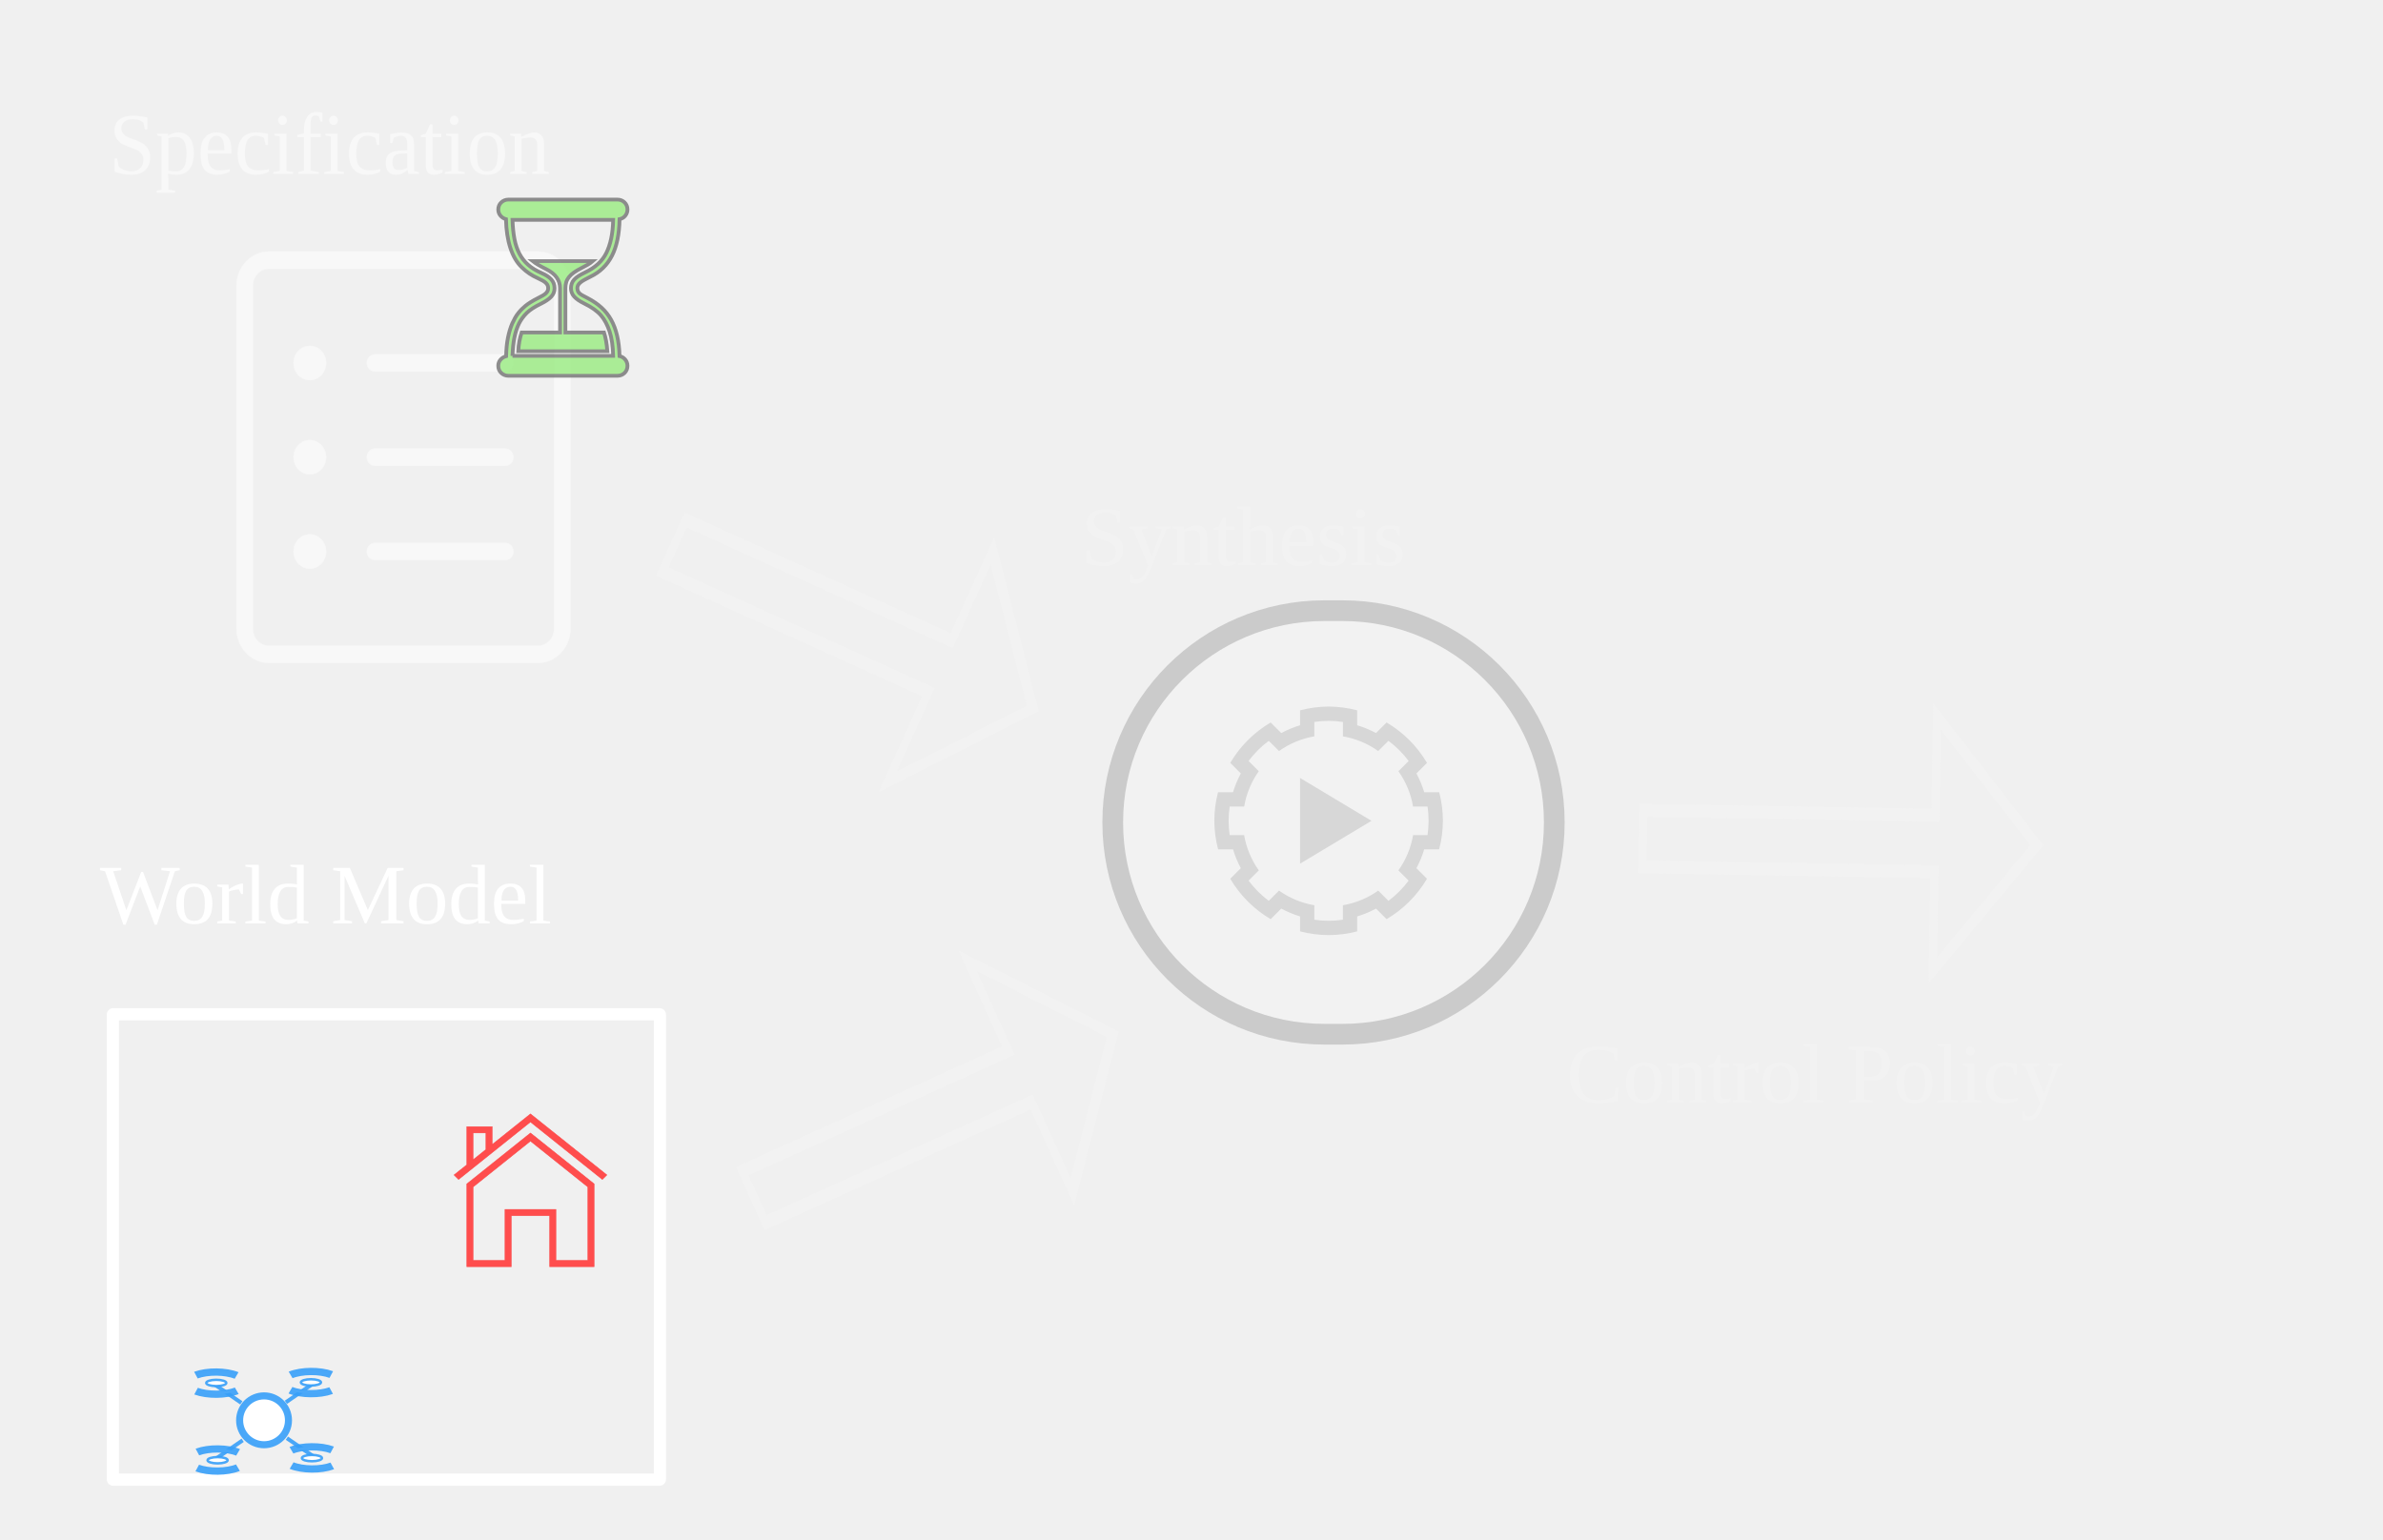
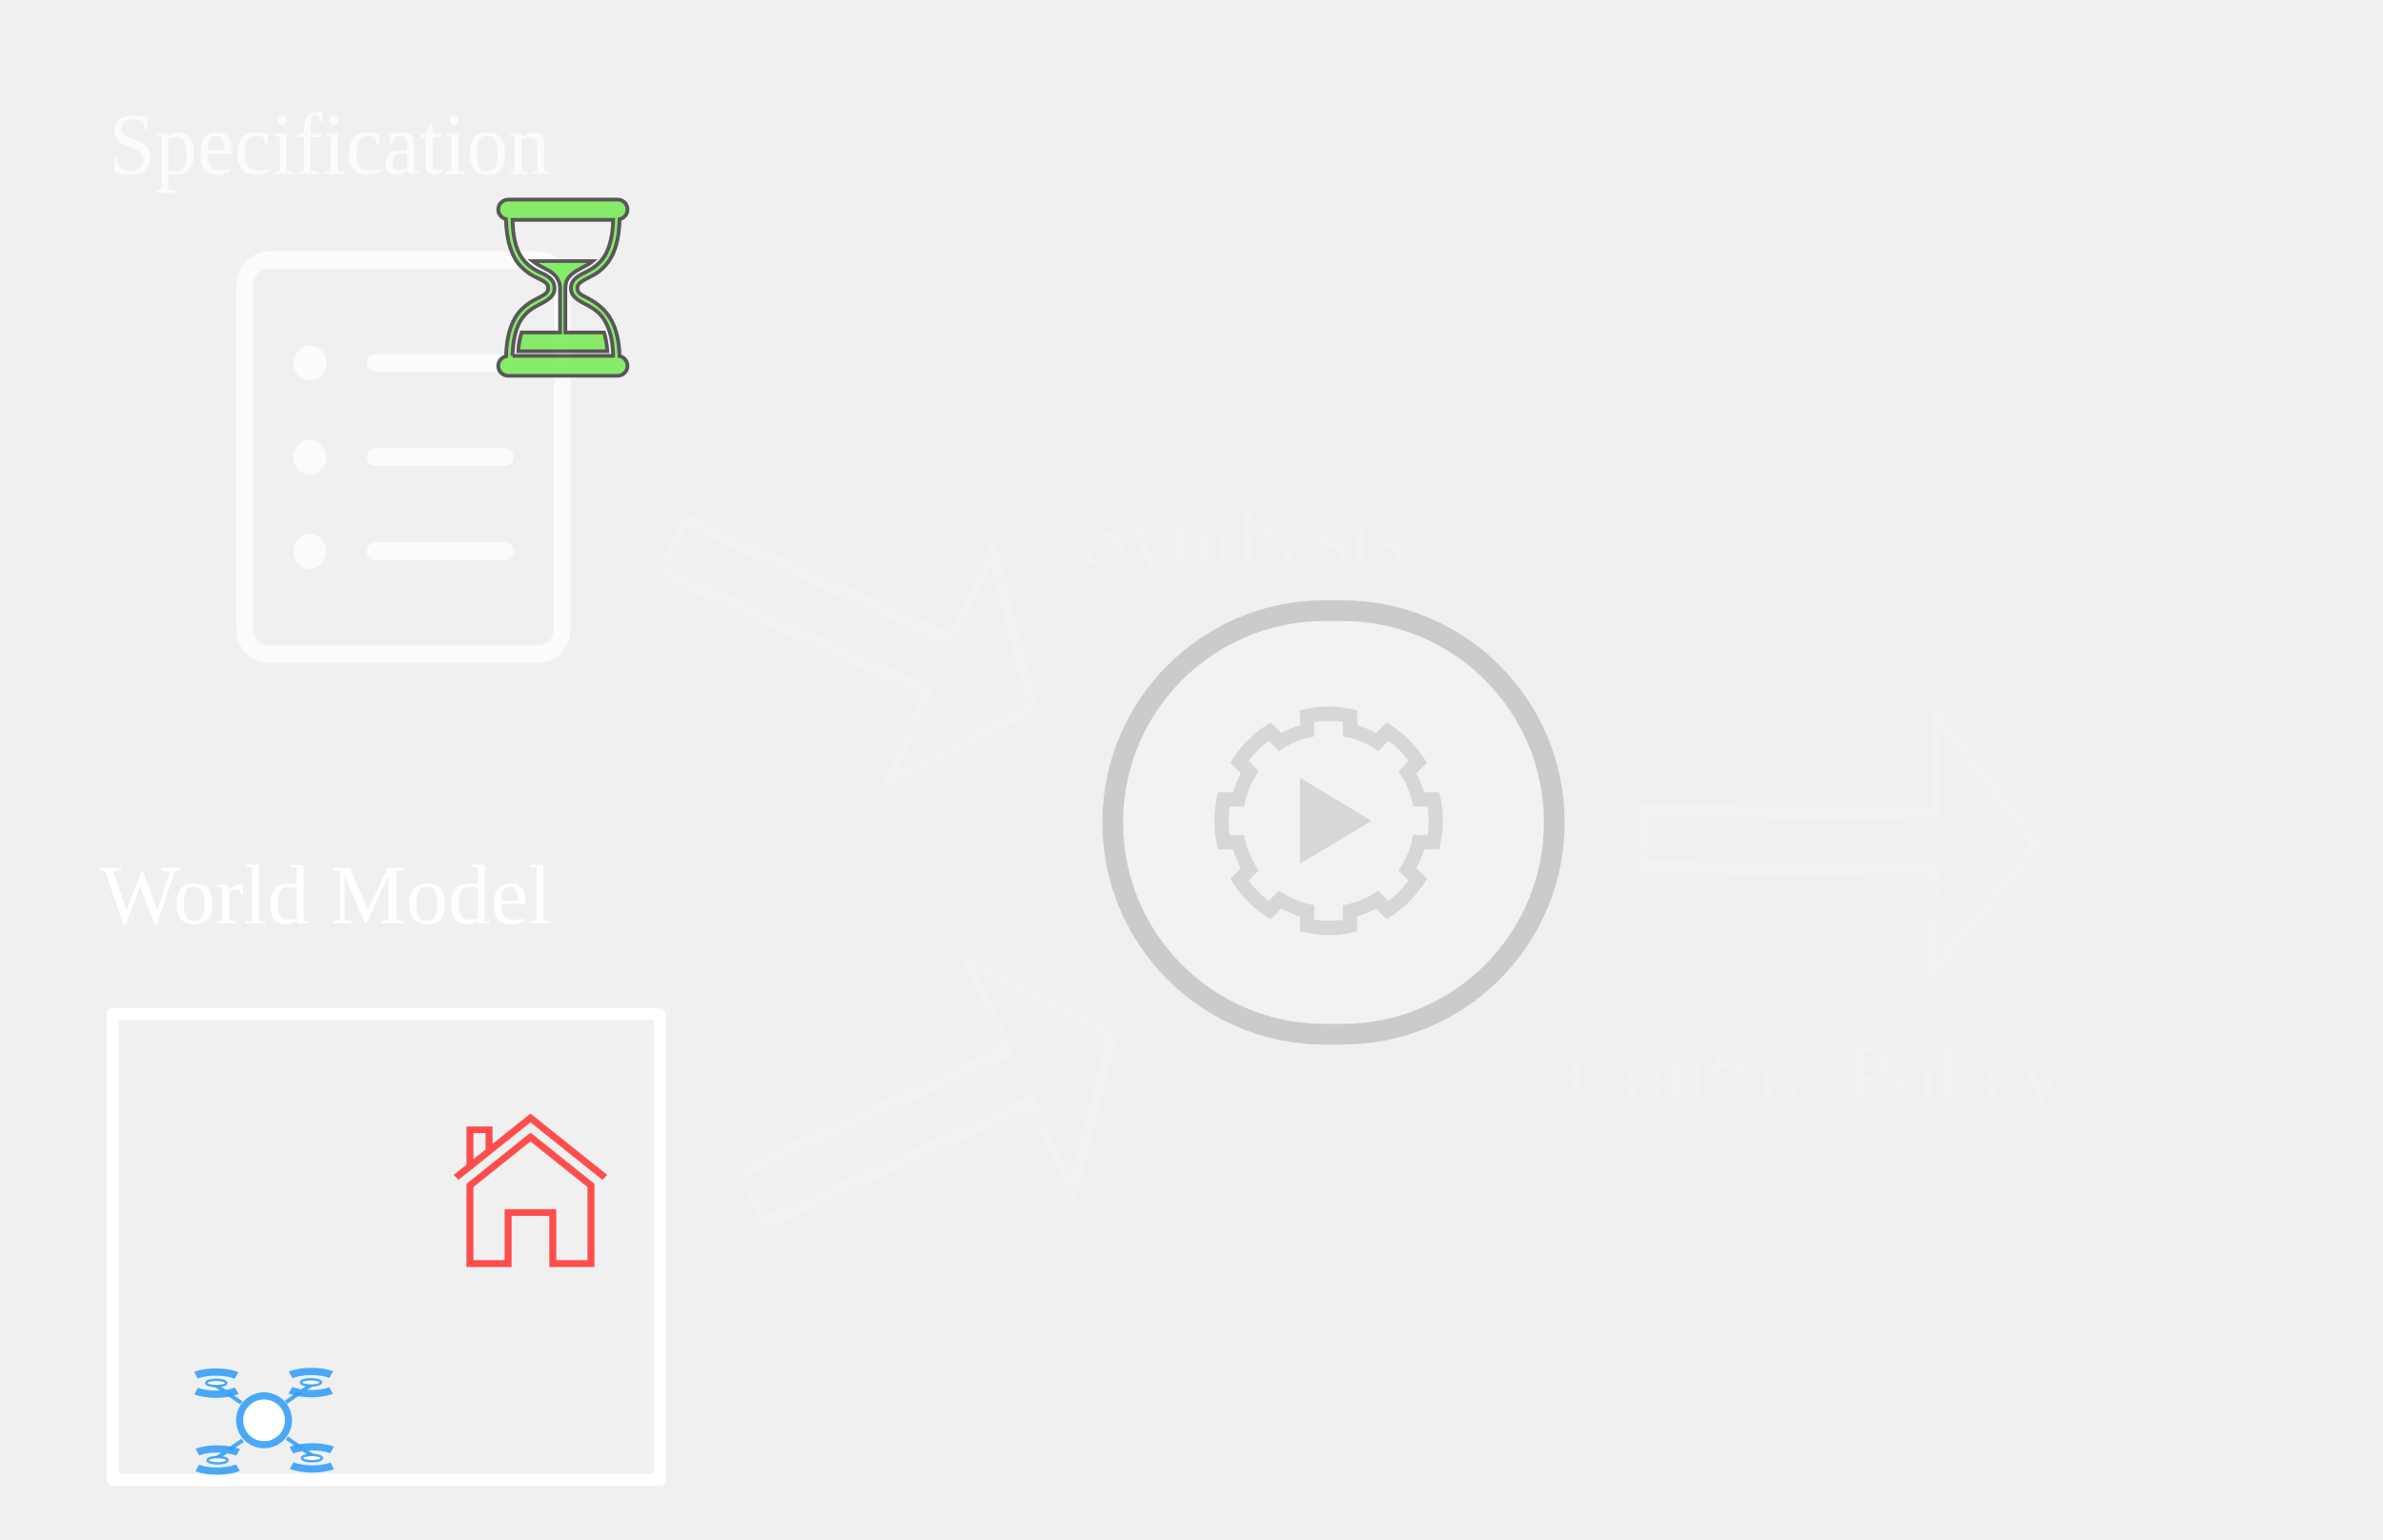
<svg xmlns="http://www.w3.org/2000/svg" width="844.607" height="545.63" viewBox="0 0 223.469 144.365" version="1.1" id="svg211">
  <defs id="defs208">
    <marker style="overflow:visible" id="marker62969" refX="0.0" refY="0.0" orient="auto">
      <path transform="scale(0.8) translate(-6,0)" style="fill-rule:evenodd;fill:context-fill;stroke:context-stroke;stroke-width:1.0pt" d="M 5.77,0.0 L -2.88,5.0 L -2.88,-5.0 L 5.77,0.0 z " id="path62967" />
    </marker>
    <marker style="overflow:visible" id="marker62959" refX="0.0" refY="0.0" orient="auto">
      <path transform="scale(0.8) translate(12.5,0)" style="fill-rule:evenodd;fill:context-stroke;stroke:context-stroke;stroke-width:1.0pt" d="M 0.0,0.0 L 5.0,-5.0 L -12.5,0.0 L 5.0,5.0 L 0.0,0.0 z " id="path17092" />
    </marker>
    <marker style="overflow:visible" id="TriangleOutL" refX="0" refY="0" orient="auto">
      <path transform="scale(0.8)" style="fill:context-stroke;fill-rule:evenodd;stroke:context-stroke;stroke-width:1pt" d="M 5.77,0 -2.88,5 V -5 Z" id="path17234" />
    </marker>
    <marker style="overflow:visible" id="EmptyTriangleOutL" refX="0" refY="0" orient="auto">
      <path transform="matrix(0.8,0,0,0.8,-4.8,0)" style="fill:context-fill;fill-rule:evenodd;stroke:context-stroke;stroke-width:1pt" d="M 5.77,0 -2.88,5 V -5 Z" id="path17252" />
    </marker>
    <marker orient="auto" refY="0" refX="0" id="Arrow1Send" style="overflow:visible">
      <path id="path1590" d="M 0,0 5,-5 -12.5,0 5,5 Z" style="fill:#484d49;fill-opacity:0.457;fill-rule:evenodd;stroke:#484d49;stroke-width:1pt;stroke-opacity:0.457" transform="matrix(-0.2,0,0,-0.2,-1.2,0)" />
    </marker>
    <marker orient="auto" refY="0" refX="0" id="Arrow1Mend" style="overflow:visible">
      <path id="path1584" d="M 0,0 5,-5 -12.5,0 5,5 Z" style="fill:#000000;fill-opacity:1;fill-rule:evenodd;stroke:#000000;stroke-width:1pt;stroke-opacity:1" transform="matrix(-0.4,0,0,-0.4,-4,0)" />
    </marker>
    <marker orient="auto" refY="0" refX="0" id="Arrow1Lstart" style="overflow:visible">
      <path id="path1575" d="M 0,0 5,-5 -12.5,0 5,5 Z" style="fill:#000000;fill-opacity:1;fill-rule:evenodd;stroke:#000000;stroke-width:1pt;stroke-opacity:1" transform="matrix(0.8,0,0,0.8,10,0)" />
    </marker>
    <style type="text/css" id="current-color-scheme">
      .ColorScheme-Text {
        color:#4d4d4d;
      }
      </style>
    <marker style="overflow:visible" id="TriangleOutL-7" refX="0" refY="0" orient="auto">
      <path transform="scale(0.8)" style="fill:context-stroke;fill-rule:evenodd;stroke:context-stroke;stroke-width:1pt" d="M 5.77,0 -2.88,5 V -5 Z" id="path17234-6" />
    </marker>
    <marker style="overflow:visible" id="TriangleOutL-6" refX="0" refY="0" orient="auto">
      <path transform="scale(0.8)" style="fill:context-stroke;fill-rule:evenodd;stroke:context-stroke;stroke-width:1pt" d="M 5.77,0 -2.88,5 V -5 Z" id="path17234-2" />
    </marker>
  </defs>
  <g id="layer1" transform="translate(-2.836488,-1.148294)" style="opacity:1">
    <g id="g6491" transform="matrix(0.3446956,0,0,0.3446956,7.017102,81.92603)" style="display:inline">
      <g id="layer1-6" transform="translate(-2.850199,-12.07807)" style="display:none">
        <rect style="opacity:1;fill:#555555;fill-opacity:1;stroke:#f93737;stroke-width:1.729;stroke-linecap:round;stroke-linejoin:round;stroke-miterlimit:4;stroke-dasharray:none;stroke-dashoffset:0;stroke-opacity:0.899" id="rect838" width="121.124" height="123.391" x="36.665" y="46.04" ry="0.04" />
        <text xml:space="preserve" style="font-style:normal;font-weight:normal;font-size:10.583px;line-height:1.25;font-family:sans-serif;letter-spacing:0px;word-spacing:0px;fill:#000000;fill-opacity:1;stroke:none;stroke-width:0.265" x="68.09" y="158.719" id="text3446" />
      </g>
      <g id="layer10">
        <rect style="fill:none;fill-opacity:0.913;stroke:#ffffff;stroke-width:3.323;stroke-opacity:1" id="rect6683" width="148.831" height="126.642" x="18.575" y="41.657" ry="0.081" />
      </g>
      <g id="layer11">
        <g id="layer2" style="display:inline" transform="translate(49.50892,38.42407)">
          <g id="g490" transform="translate(-35.75047,-45.1251)">
            <g id="g1486-63" transform="matrix(0.1083199,0,0,0.1083199,90.69718,68.52624)" style="fill:#ff4949;fill-opacity:0.973;stroke:#f93737;stroke-opacity:0.899">
              <path id="path1482-2" d="M 256,112 96,240 V 448 H 208 V 320 h 96 V 448 H 416 V 240 Z M 400,432 H 320 V 304 H 192 V 432 H 112 V 247.69 l 144,-115.2 144,115.2 z" style="fill:#ff4949;fill-opacity:0.973;stroke:#f93737;stroke-opacity:0.899" />
              <path id="path1484-06" d="m 256,64 -96,76.8 V 96 H 96 v 95.999 L 64,217.498 75.51,228.882 256,84.49 436.49,228.883 448,217.498 Z m -112,89.599 -32,25.6 V 112 h 32 z" style="fill:#ff4949;fill-opacity:0.973;stroke:#f93737;stroke-opacity:0.899" />
            </g>
          </g>
        </g>
      </g>
      <g id="layer4" style="display:inline" transform="matrix(1.485321,0,0,1.485321,26.91376,-4.255943)">
        <g id="layer5">
          <g id="g3074-6" transform="matrix(0.05669971,0,0,-0.05669971,14.73533,160.2424)" style="display:inline;fill:#ffffff;fill-opacity:1;stroke:#379ff9;stroke-opacity:0.899">
            <g id="g590" style="fill:#ffffff;fill-opacity:1;stroke:#379ff9;stroke-opacity:0.899">
              <g id="g3310" transform="translate(67.73886,223.6234)" style="fill:#ffffff;fill-opacity:1;stroke:#379ff9;stroke-opacity:0.899">
                <path id="path3798-2-1" d="m 48.197,160.046 -3.593,-2.472" style="fill:#ffffff;fill-opacity:1;stroke:#379ff9;stroke-width:0.531;stroke-linecap:butt;stroke-linejoin:miter;stroke-miterlimit:4;stroke-dasharray:none;stroke-opacity:0.899" transform="matrix(24.01595,0,0,-24.01595,-1169.153,4645.409)" />
                <path id="path3872" style="fill:#ffffff;fill-opacity:1;stroke:#379ff9;stroke-width:0.331;stroke-opacity:0.899" transform="matrix(24.01595,0,0,-24.01595,-1169.153,4645.409)" d="m 46.18,157.367 a 1.352,0.423 0 0 1 -1.352,0.423 1.352,0.423 0 0 1 -1.352,-0.423 1.352,0.423 0 0 1 1.352,-0.423 1.352,0.423 0 0 1 1.352,0.423 z" />
                <g transform="matrix(1,0,0,-1,-4.294649,1482.473)" id="g3074" style="fill:#ffffff;fill-opacity:1;stroke:#379ff9;stroke-opacity:0.899">
                  <path id="path3928-3" style="fill:#ffffff;fill-opacity:1;stroke:#379ff9;stroke-width:30.597;stroke-opacity:0.899" transform="matrix(0.9274643,0,0,0.7674836,-205.264,498.8283)" d="M 197.448,186.174 A 100.658,47.368 0 0 1 55.765,187.673" />
                  <path id="path3928-3-2" style="fill:#ffffff;fill-opacity:1;stroke:#379ff9;stroke-width:30.597;stroke-opacity:0.899" transform="matrix(0.9274643,0,0,-0.7674836,-205.7667,735.1617)" d="M 197.448,186.174 A 100.658,47.368 0 0 1 55.765,187.673" />
                </g>
                <path id="path985" style="opacity:1;fill:#ffffff;fill-opacity:1;stroke:#379ff9;stroke-width:0.948;stroke-linecap:round;stroke-linejoin:round;stroke-opacity:0.899" transform="matrix(24.01595,0,0,-24.01595,-1169.153,4645.409)" d="m 54.54,162.395 a 3.286,3.286 0 0 1 -3.286,3.286 3.286,3.286 0 0 1 -3.286,-3.286 3.286,3.286 0 0 1 3.286,-3.286 3.286,3.286 0 0 1 3.286,3.286 z" />
                <path id="path3798-2-1-5" d="m 54.192,159.971 3.593,-2.472" style="fill:#ffffff;fill-opacity:1;stroke:#379ff9;stroke-width:0.531;stroke-linecap:butt;stroke-linejoin:miter;stroke-miterlimit:4;stroke-dasharray:none;stroke-opacity:0.899" transform="matrix(24.01595,0,0,-24.01595,-1169.153,4645.409)" />
                <path id="path3872-3" style="fill:#ffffff;fill-opacity:1;stroke:#379ff9;stroke-width:0.331;stroke-opacity:0.899" transform="matrix(-24.01595,0,0,-24.01595,-1169.153,4645.409)" d="m -56.209,157.291 a 1.352,0.423 0 0 1 -1.352,0.423 1.352,0.423 0 0 1 -1.352,-0.423 1.352,0.423 0 0 1 1.352,-0.423 1.352,0.423 0 0 1 1.352,0.423 z" />
                <g transform="rotate(180,62.48022,742.1427)" id="g3074-5" style="fill:#ffffff;fill-opacity:1;stroke:#379ff9;stroke-opacity:0.899">
                  <path id="path3928-3-6" style="fill:#ffffff;fill-opacity:1;stroke:#379ff9;stroke-width:30.597;stroke-opacity:0.899" transform="matrix(0.9274643,0,0,0.7674836,-205.264,498.8283)" d="M 197.448,186.174 A 100.658,47.368 0 0 1 55.765,187.673" />
                  <path id="path3928-3-2-2" style="fill:#ffffff;fill-opacity:1;stroke:#379ff9;stroke-width:30.597;stroke-opacity:0.899" transform="matrix(0.9274643,0,0,-0.7674836,-205.7667,735.1617)" d="M 197.448,186.174 A 100.658,47.368 0 0 1 55.765,187.673" />
                </g>
                <path id="path3798-2-1-5-1" d="m 54.326,164.798 3.593,2.472" style="fill:#ffffff;fill-opacity:1;stroke:#379ff9;stroke-width:0.531;stroke-linecap:butt;stroke-linejoin:miter;stroke-miterlimit:4;stroke-dasharray:none;stroke-opacity:0.899" transform="matrix(24.01595,0,0,-24.01595,-1169.153,4645.409)" />
                <path id="path3872-3-2" style="fill:#ffffff;fill-opacity:1;stroke:#379ff9;stroke-width:0.331;stroke-opacity:0.899" transform="matrix(-24.01595,0,0,24.01595,-1169.153,4645.409)" d="m -56.343,-167.478 a 1.352,0.423 0 0 1 -1.352,0.423 1.352,0.423 0 0 1 -1.352,-0.423 1.352,0.423 0 0 1 1.352,-0.423 1.352,0.423 0 0 1 1.352,0.423 z" />
                <g transform="matrix(-1,0,0,1,128.1668,6.90432)" id="g3074-5-7" style="fill:#ffffff;fill-opacity:1;stroke:#379ff9;stroke-opacity:0.899">
                  <path id="path3928-3-6-0" style="fill:#ffffff;fill-opacity:1;stroke:#379ff9;stroke-width:30.597;stroke-opacity:0.899" transform="matrix(0.9274643,0,0,0.7674836,-205.264,498.8283)" d="M 197.448,186.174 A 100.658,47.368 0 0 1 55.765,187.673" />
                  <path id="path3928-3-2-2-9" style="fill:#ffffff;fill-opacity:1;stroke:#379ff9;stroke-width:30.597;stroke-opacity:0.899" transform="matrix(0.9274643,0,0,-0.7674836,-205.7667,735.1617)" d="M 197.448,186.174 A 100.658,47.368 0 0 1 55.765,187.673" />
                </g>
                <path id="path3798-2-1-6" d="m 48.376,165.085 -3.593,2.472" style="fill:#ffffff;fill-opacity:1;stroke:#379ff9;stroke-width:0.531;stroke-linecap:butt;stroke-linejoin:miter;stroke-miterlimit:4;stroke-dasharray:none;stroke-opacity:0.899" transform="matrix(24.01595,0,0,-24.01595,-1169.153,4645.409)" />
                <path id="path3872-0" style="fill:#ffffff;fill-opacity:1;stroke:#379ff9;stroke-width:0.331;stroke-opacity:0.899" transform="matrix(24.01595,0,0,24.01595,-1169.153,4645.409)" d="m 46.358,-167.765 a 1.352,0.423 0 0 1 -1.352,0.423 1.352,0.423 0 0 1 -1.352,-0.423 1.352,0.423 0 0 1 1.352,-0.423 1.352,0.423 0 0 1 1.352,0.423 z" />
                <path id="path3928-3-26" style="fill:#ffffff;fill-opacity:1;stroke:#379ff9;stroke-width:30.597;stroke-opacity:0.899" transform="matrix(0.9274643,0,0,0.7674836,-205.264,498.8283)" d="M 197.448,186.174 A 100.658,47.368 0 0 1 55.765,187.673" />
                <path id="path3928-3-2-1" style="fill:#ffffff;fill-opacity:1;stroke:#379ff9;stroke-width:30.597;stroke-opacity:0.899" transform="matrix(0.9274643,0,0,-0.7674836,-205.7667,735.1617)" d="M 197.448,186.174 A 100.658,47.368 0 0 1 55.765,187.673" />
              </g>
            </g>
          </g>
        </g>
        <g id="layer6" style="display:inline" />
      </g>
      <g id="layer3" transform="translate(32.90027,33.04703)">
        <g id="layer7" style="display:inline">
          <g id="g1404" transform="matrix(0.8234665,0,0,0.935166,1.642104,-51.65919)" style="fill:#68f4bc;fill-opacity:1;stroke:#00951e;stroke-opacity:1" />
        </g>
        <g id="layer8" style="display:inline" />
      </g>
    </g>
    <text xml:space="preserve" style="font-size:10.583px;line-height:1.25;font-family:'Times New Roman';-inkscape-font-specification:'Times New Roman, ';text-align:center;word-spacing:0px;text-anchor:middle;stroke-width:0.265" x="40.009" y="87.762" id="text8904">
      <tspan id="tspan8902" style="font-style:normal;font-variant:normal;font-weight:normal;font-stretch:normal;font-size:7.938px;font-family:'Times New Roman';-inkscape-font-specification:'Times New Roman, Normal';font-variant-ligatures:normal;font-variant-caps:normal;font-variant-numeric:normal;font-variant-east-asian:normal;fill:#ffffff;fill-opacity:1;stroke-width:0.265" x="40.009" y="87.762">World Model</tspan>
    </text>
  </g>
  <g id="layer9" style="opacity:0.156">
    <g id="g60418" style="opacity:1" transform="translate(-2.836488,-1.148294)">
      <g transform="matrix(-0.07651765,0,0,-0.1027517,120.7158,194.0189)" id="Ebene_1">
        <polygon points="233.178,0 233.178,141.732 902.25,141.732 902.25,222.986 233.178,222.986 233.178,364.719 0,182.359 " id="path2050" transform="matrix(0.4874173,0.1645879,-0.3520489,0.5781645,339.0172,1124.915)" style="fill:none;fill-opacity:1;stroke:#fefefe;stroke-opacity:1;stroke-width:18.42;stroke-miterlimit:4;stroke-dasharray:none" />
        <polygon points="233.178,141.732 902.25,141.732 902.25,222.986 233.178,222.986 233.178,364.719 0,182.359 233.178,0 " id="path2050-8" transform="matrix(0.4874173,-0.1645879,-0.3520489,-0.5781645,241.0325,1038.375)" style="fill:none;fill-opacity:1;stroke:#fefefe;stroke-opacity:1;stroke-width:18.42;stroke-miterlimit:4;stroke-dasharray:none" />
        <polygon points="902.25,222.986 233.178,222.986 233.178,364.719 0,182.359 233.178,0 233.178,141.732 902.25,141.732 " id="path2050-83" transform="matrix(0.5351107,0.00668567,-0.01430044,0.6347375,-953.07,989.7406)" style="fill:none;fill-opacity:1;stroke:#fefefe;stroke-opacity:1;stroke-width:18.42;stroke-miterlimit:4;stroke-dasharray:none" />
      </g>
    </g>
    <rect style="opacity:1;fill:#ffffff;fill-opacity:1;stroke:#000000;stroke-width:1.943;stroke-opacity:1" id="rect237-3" width="41.408" height="39.729" x="101.295" y="50.11" ry="19.864" transform="translate(3.053137,7.170135)" />
    <text xml:space="preserve" style="opacity:1;font-size:10.583px;line-height:1.25;font-family:'Times New Roman';-inkscape-font-specification:'Times New Roman, ';text-align:center;word-spacing:0px;text-anchor:middle;stroke-width:0.265" x="120.172" y="45.846" id="text19294" transform="translate(3.053137,7.170135)">
      <tspan id="tspan19292" style="font-style:normal;font-variant:normal;font-weight:normal;font-stretch:normal;font-size:7.938px;font-family:'Times New Roman';-inkscape-font-specification:'Times New Roman, Normal';font-variant-ligatures:normal;font-variant-caps:normal;font-variant-numeric:normal;font-variant-east-asian:normal;fill:#ffffff;fill-opacity:1;stroke-width:0.265" x="120.172" y="45.846">Synthesis</tspan>
    </text>
    <text xml:space="preserve" style="opacity:1;font-size:10.583px;line-height:1.25;font-family:'Times New Roman';-inkscape-font-specification:'Times New Roman, ';text-align:center;word-spacing:0px;text-anchor:middle;stroke-width:0.265" x="173.725" y="96.245" id="text19294-8" transform="translate(3.053137,7.170135)">
      <tspan id="tspan19292-5" style="font-style:normal;font-variant:normal;font-weight:normal;font-stretch:normal;font-size:7.938px;font-family:'Times New Roman';-inkscape-font-specification:'Times New Roman, Normal';font-variant-ligatures:normal;font-variant-caps:normal;font-variant-numeric:normal;font-variant-east-asian:normal;fill:#ffffff;fill-opacity:1;stroke-width:0.265" x="173.725" y="96.245">Control Policy</tspan>
    </text>
    <g id="g17486" transform="translate(3.053137,7.170135)" style="opacity:1">
      <path style="fill:currentColor;fill-opacity:1;stroke:none;stroke-width:1.34" d="m 121.54,59.104 c -0.905,0.006 -1.805,0.125 -2.679,0.356 v 1.384 0.016 a 9.378,9.378 0 0 0 -1.764,0.73 l -0.011,-0.011 -0.981,-0.981 c -1.563,0.922 -2.867,2.225 -3.789,3.789 l 0.699,0.699 0.293,0.293 a 9.378,9.378 0 0 0 -0.733,1.764 h -0.018 -1.387 c -0.229,0.875 -0.346,1.775 -0.348,2.679 0.006,0.905 0.125,1.805 0.356,2.679 h 1.384 0.016 a 9.378,9.378 0 0 0 0.73,1.764 l -0.293,0.293 -0.699,0.699 c 0.922,1.563 2.225,2.867 3.789,3.789 l 0.699,-0.699 0.293,-0.293 a 9.378,9.378 0 0 0 1.764,0.733 v 0.413 0.992 c 0.875,0.229 1.775,0.346 2.679,0.348 0.904,-0.003 1.804,-0.119 2.679,-0.348 v -0.992 -0.413 a 9.378,9.378 0 0 0 1.764,-0.733 l 0.293,0.293 0.699,0.699 c 1.563,-0.922 2.867,-2.225 3.789,-3.789 l -0.699,-0.699 -0.293,-0.293 a 9.378,9.378 0 0 0 0.73,-1.764 h 0.016 1.384 c 0.231,-0.875 0.35,-1.775 0.356,-2.679 -0.002,-0.904 -0.119,-1.804 -0.348,-2.679 h -1.387 -0.018 a 9.378,9.378 0 0 0 -0.733,-1.764 l 0.293,-0.293 0.699,-0.699 c -0.922,-1.563 -2.225,-2.867 -3.789,-3.789 l -0.981,0.981 -0.011,0.011 a 9.378,9.378 0 0 0 -1.764,-0.73 v -0.016 -1.384 c -0.875,-0.231 -1.775,-0.35 -2.679,-0.356 z m 0,1.34 c 0.449,0.002 0.897,0.036 1.34,0.102 v 0.005 1.232 0.115 a 8.038,8.038 0 0 1 3.31,1.379 l 0.086,-0.086 0.871,-0.871 0.003,-0.003 c 0.72,0.537 1.358,1.173 1.897,1.892 l -0.005,0.005 -0.871,0.871 -0.084,0.084 a 8.038,8.038 0 0 1 1.371,3.313 h 0.12 1.235 0.005 c 0.065,0.444 0.099,0.89 0.099,1.34 -0.002,0.449 -0.036,0.897 -0.102,1.34 h -0.005 -1.232 -0.115 a 8.038,8.038 0 0 1 -1.379,3.31 l 0.086,0.086 0.871,0.871 0.003,0.003 c -0.537,0.72 -1.173,1.358 -1.892,1.897 l -0.005,-0.005 -0.871,-0.871 -0.084,-0.084 a 8.038,8.038 0 0 1 -3.313,1.371 v 0.12 1.235 0.005 c -0.444,0.065 -0.89,0.099 -1.34,0.099 -0.449,-6.7e-4 -0.896,-0.035 -1.34,-0.099 v -0.005 -1.235 -0.12 a 8.038,8.038 0 0 1 -3.313,-1.371 l -0.084,0.084 -0.871,0.871 -0.005,0.005 c -0.718,-0.539 -1.355,-1.177 -1.892,-1.897 l 0.003,-0.003 0.871,-0.871 0.086,-0.086 a 8.038,8.038 0 0 1 -1.379,-3.31 h -0.115 -1.232 -0.005 c -0.065,-0.443 -0.1,-0.891 -0.102,-1.34 6.7e-4,-0.449 0.035,-0.896 0.099,-1.34 h 0.005 1.235 0.12 a 8.038,8.038 0 0 1 1.371,-3.313 l -0.084,-0.084 -0.871,-0.871 -0.005,-0.005 c 0.539,-0.718 1.177,-1.355 1.897,-1.892 l 0.003,0.003 0.871,0.871 0.086,0.086 a 8.038,8.038 0 0 1 3.31,-1.379 v -0.115 -1.232 -0.005 c 0.443,-0.065 0.891,-0.1 1.34,-0.102 z m -2.679,5.359 v 8.038 l 6.698,-4.019 z" class="ColorScheme-Text" id="path16259" />
    </g>
  </g>
-   <g id="layer13" transform="translate(-2.836488,-1.148294)" style="opacity:0.5">
+   <g id="layer13" transform="translate(-2.836488,-1.148294)" style="opacity:0.757">
    <g id="g24950" style="opacity:1">
      <text xml:space="preserve" style="font-size:8.044px;line-height:1.25;font-family:'Times New Roman';-inkscape-font-specification:'Times New Roman, ';text-align:center;word-spacing:0px;text-anchor:middle;fill:#ffffff;fill-opacity:1;stroke:none;stroke-width:0.201;stroke-opacity:1" x="41.645" y="17.02" id="text3226" transform="scale(0.9746995,1.025957)">
        <tspan id="tspan3224" style="fill:#ffffff;fill-opacity:1;stroke:none;stroke-width:0.201;stroke-opacity:1" x="41.645" y="17.02">Specification</tspan>
      </text>
      <path d="M 53.276,63.329 H 28.071 c -1.687,0 -3.056,-1.441 -3.056,-3.217 V 27.959 c 0.004,-1.776 1.369,-3.217 3.056,-3.217 h 25.205 c 1.687,0 3.056,1.441 3.056,3.217 v 32.157 c -0.004,1.772 -1.369,3.213 -3.056,3.213 z m 1.526,-35.37 c 0,-0.886 -0.685,-1.606 -1.526,-1.606 H 28.071 c -0.842,0 -1.526,0.721 -1.526,1.606 v 32.157 c 0,0.89 0.685,1.606 1.526,1.606 h 25.205 c 0.845,0 1.526,-0.721 1.526,-1.606 z M 50.22,53.682 H 37.999 c -0.423,0 -0.763,-0.358 -0.763,-0.803 0,-0.445 0.34,-0.803 0.763,-0.803 h 12.221 c 0.423,0 0.763,0.358 0.763,0.803 0,0.445 -0.34,0.803 -0.763,0.803 z m 0,-8.843 H 37.999 c -0.423,0 -0.763,-0.358 -0.763,-0.803 0,-0.445 0.34,-0.803 0.763,-0.803 h 12.221 c 0.423,0 0.763,0.358 0.763,0.803 0,0.445 -0.34,0.803 -0.763,0.803 z m 0,-8.843 H 37.999 c -0.423,0 -0.763,-0.358 -0.763,-0.803 0,-0.445 0.34,-0.803 0.763,-0.803 h 12.221 c 0.423,0 0.763,0.358 0.763,0.803 0,0.445 -0.34,0.803 -0.763,0.803 z M 31.891,54.486 c -0.845,0 -1.526,-0.721 -1.526,-1.606 0,-0.89 0.685,-1.606 1.526,-1.606 0.842,0 1.526,0.721 1.526,1.606 0,0.886 -0.685,1.606 -1.526,1.606 z m 0,-8.843 c -0.845,0 -1.526,-0.721 -1.526,-1.606 0,-0.89 0.685,-1.606 1.526,-1.606 0.842,0 1.526,0.721 1.526,1.606 0,0.886 -0.685,1.606 -1.526,1.606 z m 0,-8.84 c -0.845,0 -1.526,-0.721 -1.526,-1.606 0,-0.89 0.685,-1.606 1.526,-1.606 0.842,0 1.526,0.721 1.526,1.606 0,0.886 -0.685,1.606 -1.526,1.606 z" id="path5910" style="fill:#ffffff;fill-opacity:1;stroke:#ffffff;stroke-width:0.038;stroke-opacity:1" />
    </g>
    <g id="g24950-5" transform="matrix(1.339409,0,0,1.316273,-20.60996,4.184737)" style="display:inline;fill:#49e71a;fill-opacity:1;stroke:#000000;stroke-width:0.265;stroke-miterlimit:4;stroke-dasharray:none;stroke-opacity:1;opacity:0.838">
      <path fill="currentColor" d="m 57.09,21.386 h 2.702 q 0.086,0.269 0.146,0.598 0.06,0.329 0.089,0.736 H 53.792 q 0.017,-0.378 0.077,-0.704 0.06,-0.326 0.157,-0.63 h 2.691 v -3.155 q 0,-0.864 -0.968,-1.357 -0.647,-0.326 -0.95,-0.573 h 4.208 q -0.143,0.126 -0.341,0.246 -0.198,0.12 -0.449,0.246 -0.321,0.166 -0.535,0.323 -0.215,0.157 -0.346,0.326 -0.132,0.169 -0.189,0.364 -0.057,0.195 -0.057,0.424 z m -3.704,1.666 h 7.048 q -0.023,-1.042 -0.252,-1.746 -0.229,-0.698 -0.601,-1.139 -0.189,-0.223 -0.481,-0.435 -0.292,-0.212 -0.693,-0.412 -0.481,-0.24 -0.704,-0.495 -0.223,-0.255 -0.223,-0.593 0,-0.172 0.052,-0.323 0.052,-0.152 0.169,-0.286 0.117,-0.135 0.306,-0.26 0.189,-0.126 0.464,-0.258 1.059,-0.51 1.483,-1.38 0.218,-0.447 0.341,-1.031 0.123,-0.584 0.14,-1.334 H 53.386 q 0.023,0.761 0.135,1.354 0.112,0.593 0.344,1.048 0.232,0.455 0.607,0.793 0.375,0.338 0.936,0.59 0.464,0.206 0.693,0.458 0.229,0.252 0.229,0.63 0,0.355 -0.235,0.607 -0.235,0.252 -0.687,0.481 -0.687,0.338 -1.019,0.67 -0.344,0.344 -0.55,0.761 -0.206,0.424 -0.318,0.985 -0.112,0.561 -0.135,1.317 z m 8.05,0.716 q 0,0.149 -0.054,0.278 -0.054,0.129 -0.149,0.223 -0.094,0.094 -0.223,0.149 -0.129,0.054 -0.278,0.054 h -7.632 q -0.149,0 -0.278,-0.054 -0.129,-0.054 -0.226,-0.149 -0.097,-0.094 -0.152,-0.223 -0.054,-0.129 -0.054,-0.278 0,-0.258 0.155,-0.441 0.155,-0.183 0.395,-0.252 0.017,-0.761 0.132,-1.331 0.115,-0.57 0.298,-0.999 0.097,-0.218 0.2,-0.404 0.103,-0.186 0.223,-0.335 0.12,-0.155 0.243,-0.281 0.123,-0.126 0.255,-0.235 0.137,-0.115 0.361,-0.26 0.223,-0.146 0.55,-0.312 0.172,-0.086 0.301,-0.163 0.129,-0.077 0.212,-0.155 0.083,-0.077 0.126,-0.166 0.043,-0.089 0.043,-0.203 0,-0.103 -0.031,-0.189 -0.031,-0.086 -0.115,-0.172 -0.083,-0.086 -0.229,-0.172 -0.146,-0.086 -0.369,-0.189 -0.292,-0.132 -0.57,-0.321 -0.278,-0.189 -0.535,-0.447 -0.515,-0.504 -0.796,-1.377 -0.281,-0.873 -0.309,-2.052 -0.229,-0.063 -0.384,-0.249 -0.155,-0.186 -0.155,-0.444 0,-0.149 0.054,-0.278 0.054,-0.129 0.152,-0.223 0.097,-0.094 0.226,-0.149 0.129,-0.054 0.278,-0.054 h 7.632 q 0.149,0 0.278,0.054 0.129,0.054 0.223,0.149 0.094,0.094 0.149,0.223 0.054,0.129 0.054,0.278 0,0.252 -0.157,0.449 -0.157,0.198 -0.398,0.243 -0.029,1.603 -0.53,2.605 -0.501,1.002 -1.509,1.494 -0.258,0.132 -0.435,0.232 -0.177,0.1 -0.283,0.195 -0.106,0.094 -0.152,0.189 -0.046,0.094 -0.046,0.203 0,0.149 0.077,0.275 0.077,0.126 0.243,0.218 L 58.676,18.953 q 0.538,0.286 0.942,0.661 0.404,0.375 0.676,0.873 0.272,0.498 0.418,1.136 0.146,0.638 0.169,1.446 0.24,0.052 0.398,0.246 0.157,0.195 0.157,0.452 z" id="path50537" style="fill:#49e71a;fill-opacity:1;stroke:#000000;stroke-width:0.265;stroke-miterlimit:4;stroke-dasharray:none;stroke-opacity:1" />
    </g>
  </g>
  <g id="layer12" transform="translate(-2.836488,-1.148294)">
    <g id="g24943" style="opacity:1" />
  </g>
  <style type="text/css" id="style2363">
      #layer5 {
      offset-path: path('M -90 100 v -20');
      animation: move 3000ms infinite alternate ease-in-out;
      }
@keyframes move {
  0% {
    offset-distance: 0%;
  }
  100% {
    offset-distance: 100%;
  }
} 
</style>
</svg>
